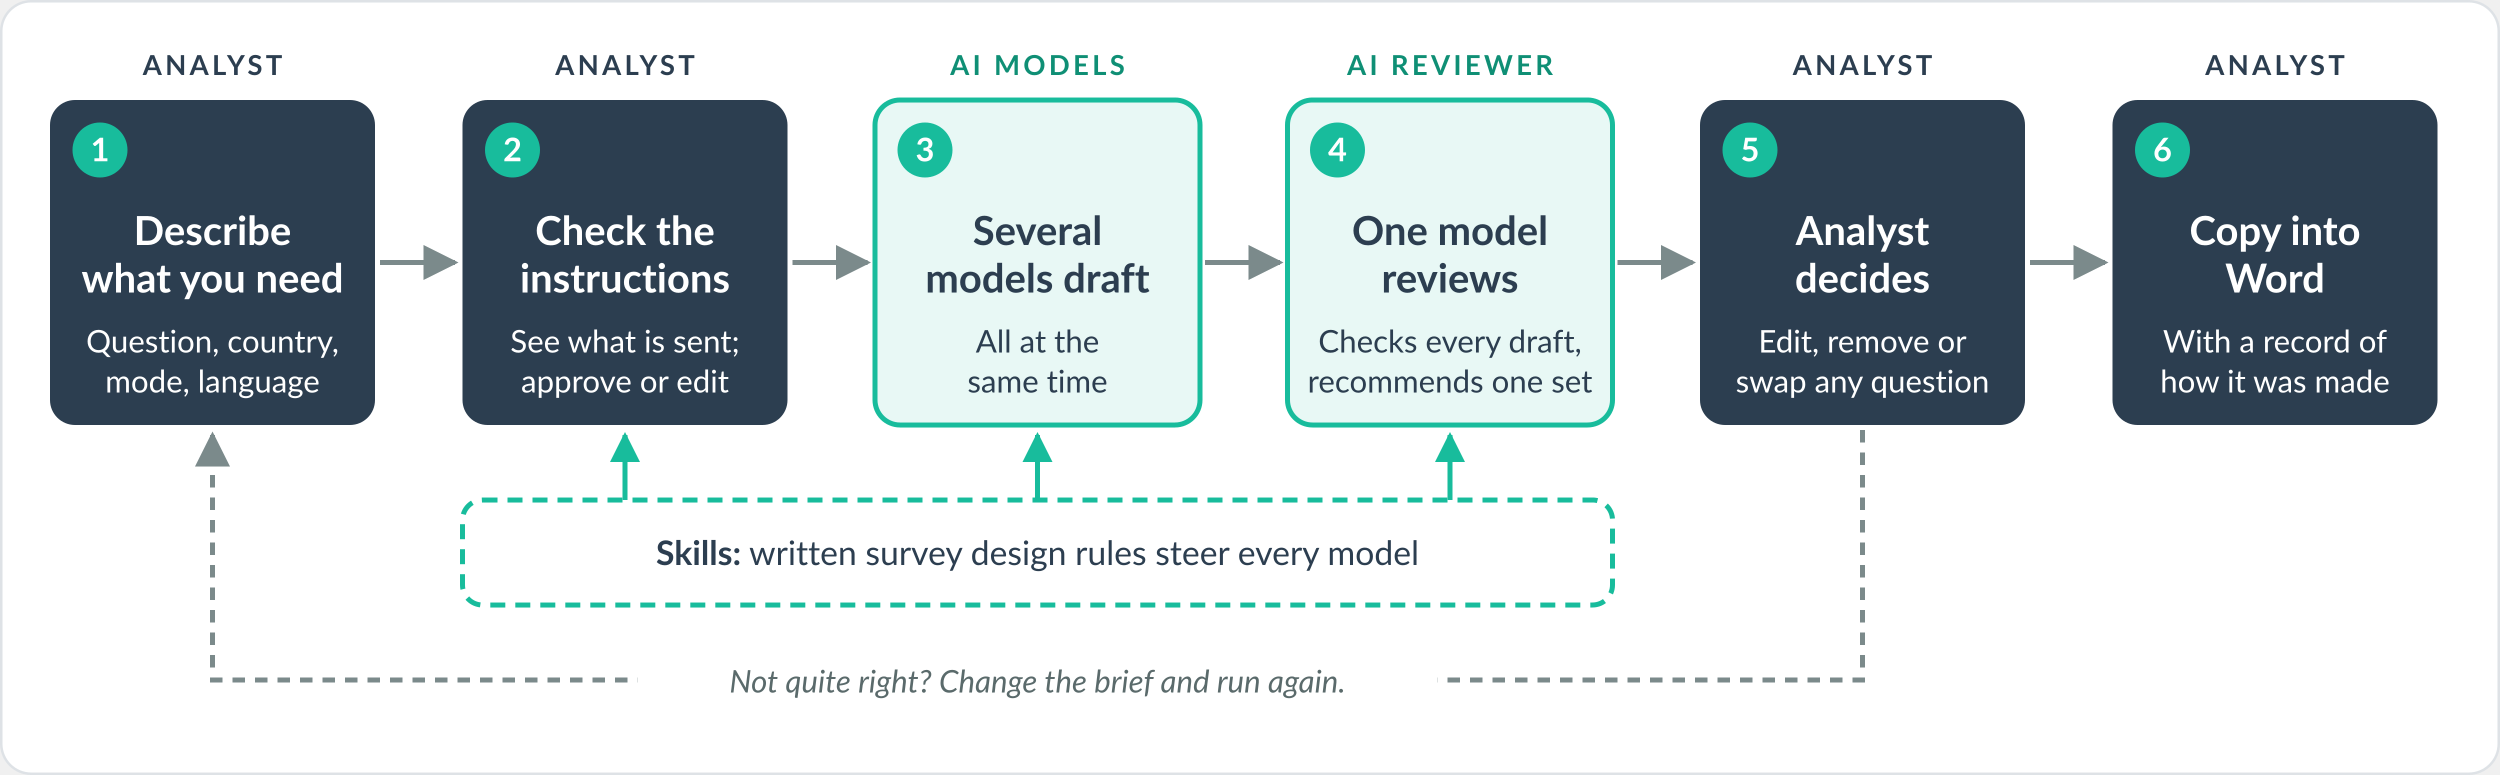
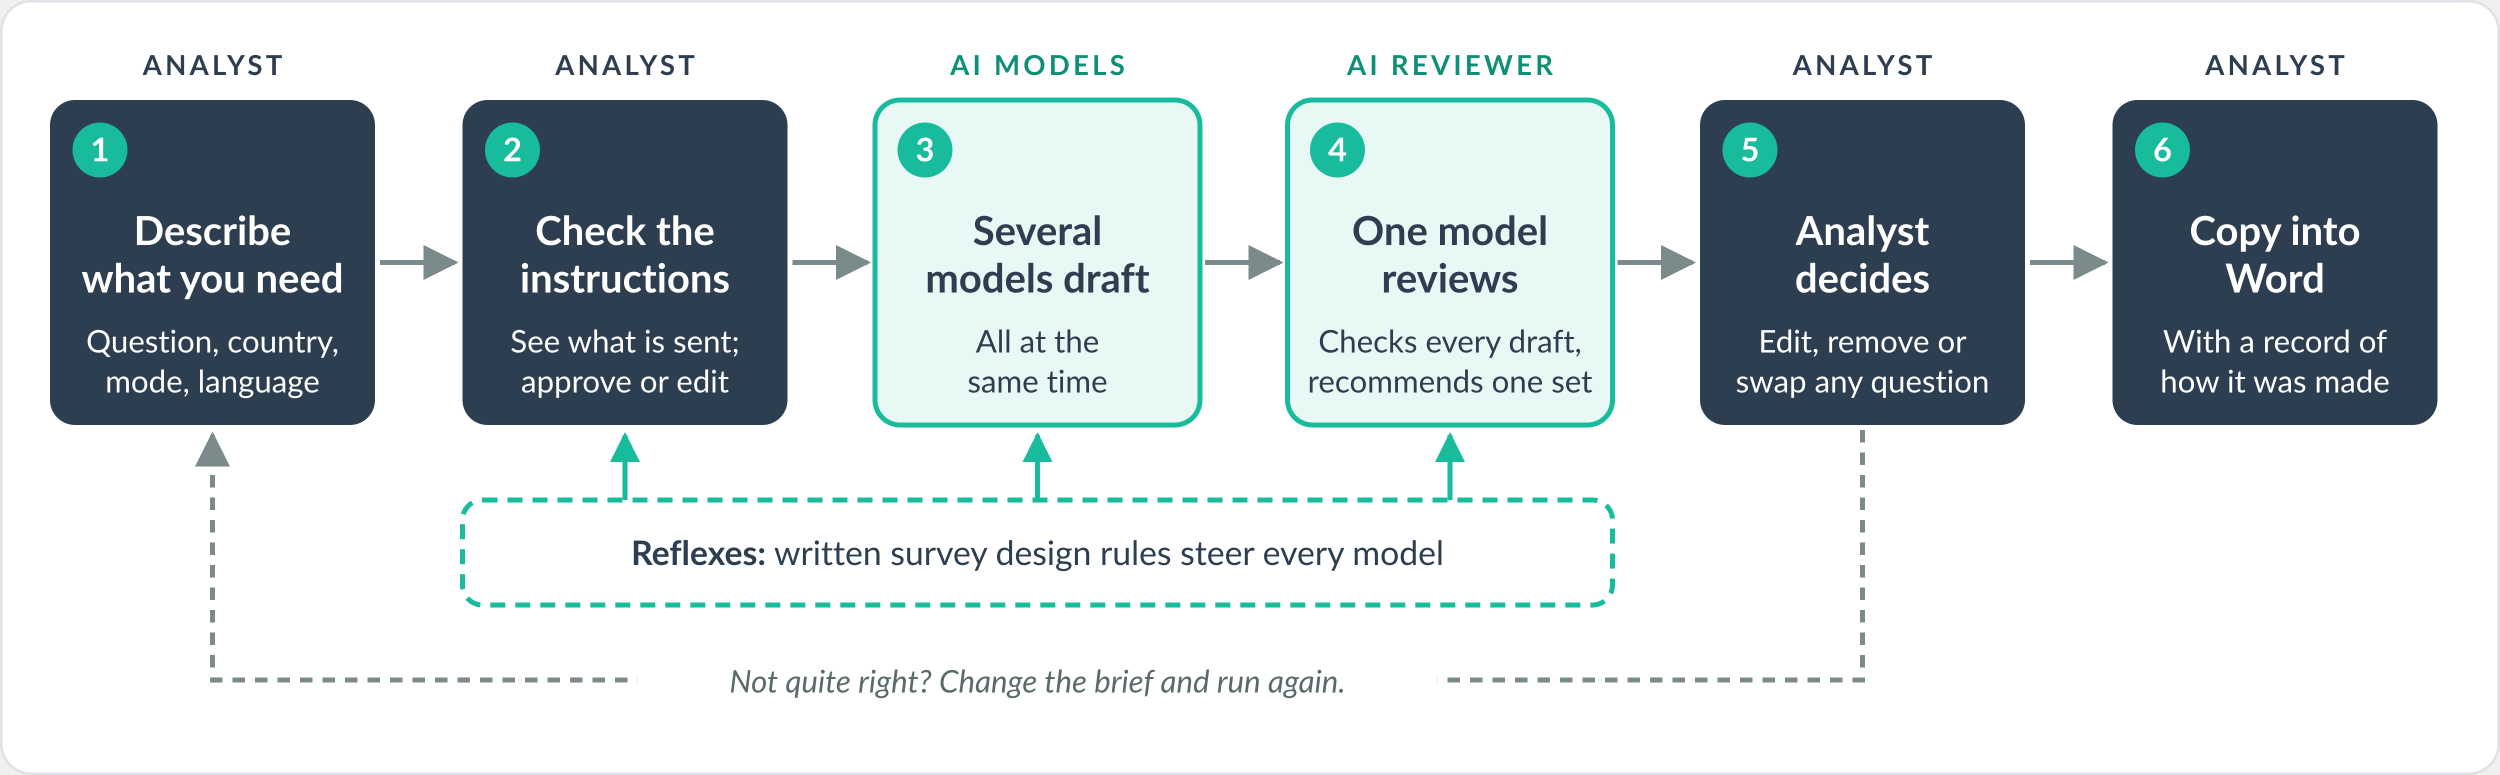
<svg xmlns="http://www.w3.org/2000/svg" viewBox="0 0 1000 310" role="img" aria-labelledby="t d" font-family="Lato, 'Segoe UI', system-ui, -apple-system, sans-serif">
  <defs>
    <marker id="a" viewBox="0 0 10 10" refX="9" refY="5" markerWidth="7" markerHeight="7" orient="auto-start-reverse">
      <path d="M0,0 L10,5 L0,10 z" fill="#7b8a8b" />
    </marker>
    <marker id="s" viewBox="0 0 10 10" refX="9" refY="5" markerWidth="6" markerHeight="6" orient="auto">
      <path d="M0,0 L10,5 L0,10 z" fill="#18bc9c" />
    </marker>
    <style>
      .you  { fill: #2c3e50; }
      .ai   { fill: #e8f8f5; stroke: #18bc9c; stroke-width: 2; }
      .num  { font-size: 13px; font-weight: 700; }
      .ttl  { font-size: 16px; font-weight: 700; }
      .cap  { font-size: 12.5px; }
      .who  { font-size: 11px; font-weight: 700; letter-spacing: 0.12em; }
      .w    { fill: #ffffff; }
      .d    { fill: #2c3e50; }
      .flow { stroke: #7b8a8b; stroke-width: 2; fill: none; }
    </style>
  </defs>
  <rect x="0.5" y="0.5" width="999" height="309" rx="12" fill="#ffffff" stroke="#dee2e6" />
  <g class="who">
    <text x="85" y="30" text-anchor="middle" fill="#2c3e50">ANALYST</text>
    <text x="250" y="30" text-anchor="middle" fill="#2c3e50">ANALYST</text>
    <text x="415" y="30" text-anchor="middle" fill="#0f8f75">AI MODELS</text>
    <text x="580" y="30" text-anchor="middle" fill="#0f8f75">AI REVIEWER</text>
    <text x="745" y="30" text-anchor="middle" fill="#2c3e50">ANALYST</text>
    <text x="910" y="30" text-anchor="middle" fill="#2c3e50">ANALYST</text>
  </g>
  <rect class="you" x="20" y="40" width="130" height="130" rx="10" />
  <circle cx="40" cy="60" r="11" fill="#18bc9c" />
  <text class="num w" x="40" y="64.5" text-anchor="middle">1</text>
  <text class="ttl w" x="85" y="98" text-anchor="middle">Describe</text>
  <text class="ttl w" x="85" y="117" text-anchor="middle">what you need</text>
  <text class="cap w" x="85" y="141" text-anchor="middle">Question, country,</text>
  <text class="cap w" x="85" y="157" text-anchor="middle">mode, language</text>
  <rect class="you" x="185" y="40" width="130" height="130" rx="10" />
  <circle cx="205" cy="60" r="11" fill="#18bc9c" />
  <text class="num w" x="205" y="64.5" text-anchor="middle">2</text>
  <text class="ttl w" x="250" y="98" text-anchor="middle">Check the</text>
  <text class="ttl w" x="250" y="117" text-anchor="middle">instructions</text>
  <text class="cap w" x="250" y="141" text-anchor="middle">See what is sent;</text>
  <text class="cap w" x="250" y="157" text-anchor="middle">approve or edit</text>
  <rect class="ai" x="350" y="40" width="130" height="130" rx="10" />
  <circle cx="370" cy="60" r="11" fill="#18bc9c" />
  <text class="num w" x="370" y="64.5" text-anchor="middle">3</text>
  <text class="ttl d" x="415" y="98" text-anchor="middle">Several</text>
  <text class="ttl d" x="415" y="117" text-anchor="middle">models draft</text>
  <text class="cap d" x="415" y="141" text-anchor="middle">All at the</text>
  <text class="cap d" x="415" y="157" text-anchor="middle">same time</text>
  <rect class="ai" x="515" y="40" width="130" height="130" rx="10" />
  <circle cx="535" cy="60" r="11" fill="#18bc9c" />
  <text class="num w" x="535" y="64.5" text-anchor="middle">4</text>
  <text class="ttl d" x="580" y="98" text-anchor="middle">One model</text>
  <text class="ttl d" x="580" y="117" text-anchor="middle">reviews</text>
  <text class="cap d" x="580" y="141" text-anchor="middle">Checks every draft,</text>
  <text class="cap d" x="580" y="157" text-anchor="middle">recommends one set</text>
  <rect class="you" x="680" y="40" width="130" height="130" rx="10" />
  <circle cx="700" cy="60" r="11" fill="#18bc9c" />
  <text class="num w" x="700" y="64.5" text-anchor="middle">5</text>
  <text class="ttl w" x="745" y="98" text-anchor="middle">Analyst</text>
  <text class="ttl w" x="745" y="117" text-anchor="middle">decides</text>
  <text class="cap w" x="745" y="141" text-anchor="middle">Edit, remove or</text>
  <text class="cap w" x="745" y="157" text-anchor="middle">swap any question</text>
  <rect class="you" x="845" y="40" width="130" height="130" rx="10" />
  <circle cx="865" cy="60" r="11" fill="#18bc9c" />
  <text class="num w" x="865" y="64.5" text-anchor="middle">6</text>
  <text class="ttl w" x="910" y="98" text-anchor="middle">Copy into</text>
  <text class="ttl w" x="910" y="117" text-anchor="middle">Word</text>
  <text class="cap w" x="910" y="141" text-anchor="middle">With a record of</text>
  <text class="cap w" x="910" y="157" text-anchor="middle">how it was made</text>
  <g class="flow" marker-end="url(#a)">
    <line x1="152" y1="105" x2="182" y2="105" />
    <line x1="317" y1="105" x2="347" y2="105" />
    <line x1="482" y1="105" x2="512" y2="105" />
    <line x1="647" y1="105" x2="677" y2="105" />
    <line x1="812" y1="105" x2="842" y2="105" />
  </g>
  <g stroke="#18bc9c" stroke-width="2" fill="none" marker-end="url(#s)">
    <line x1="250" y1="200" x2="250" y2="174" />
    <line x1="415" y1="200" x2="415" y2="174" />
    <line x1="580" y1="200" x2="580" y2="174" />
  </g>
  <rect x="185" y="200" width="460" height="42" rx="8" fill="#ffffff" stroke="#18bc9c" stroke-width="2" stroke-dasharray="6 4" />
  <text x="415" y="226" text-anchor="middle" font-size="13.5px" fill="#2c3e50">
-     <tspan font-weight="700">Skills:</tspan> written survey design rules steer every model</text>
+     <tspan font-weight="700">Reflexes:</tspan> written survey design rules steer every model</text>
  <path class="flow" stroke-dasharray="5 4" marker-end="url(#a)" d="M745,172 L745,272 L85,272 L85,174" />
  <rect x="255" y="262" width="320" height="20" fill="#ffffff" />
  <text x="415" y="277" text-anchor="middle" font-size="12.5px" font-style="italic" fill="#5a6a6b">Not quite right? Change the brief and run again.</text>
</svg>
